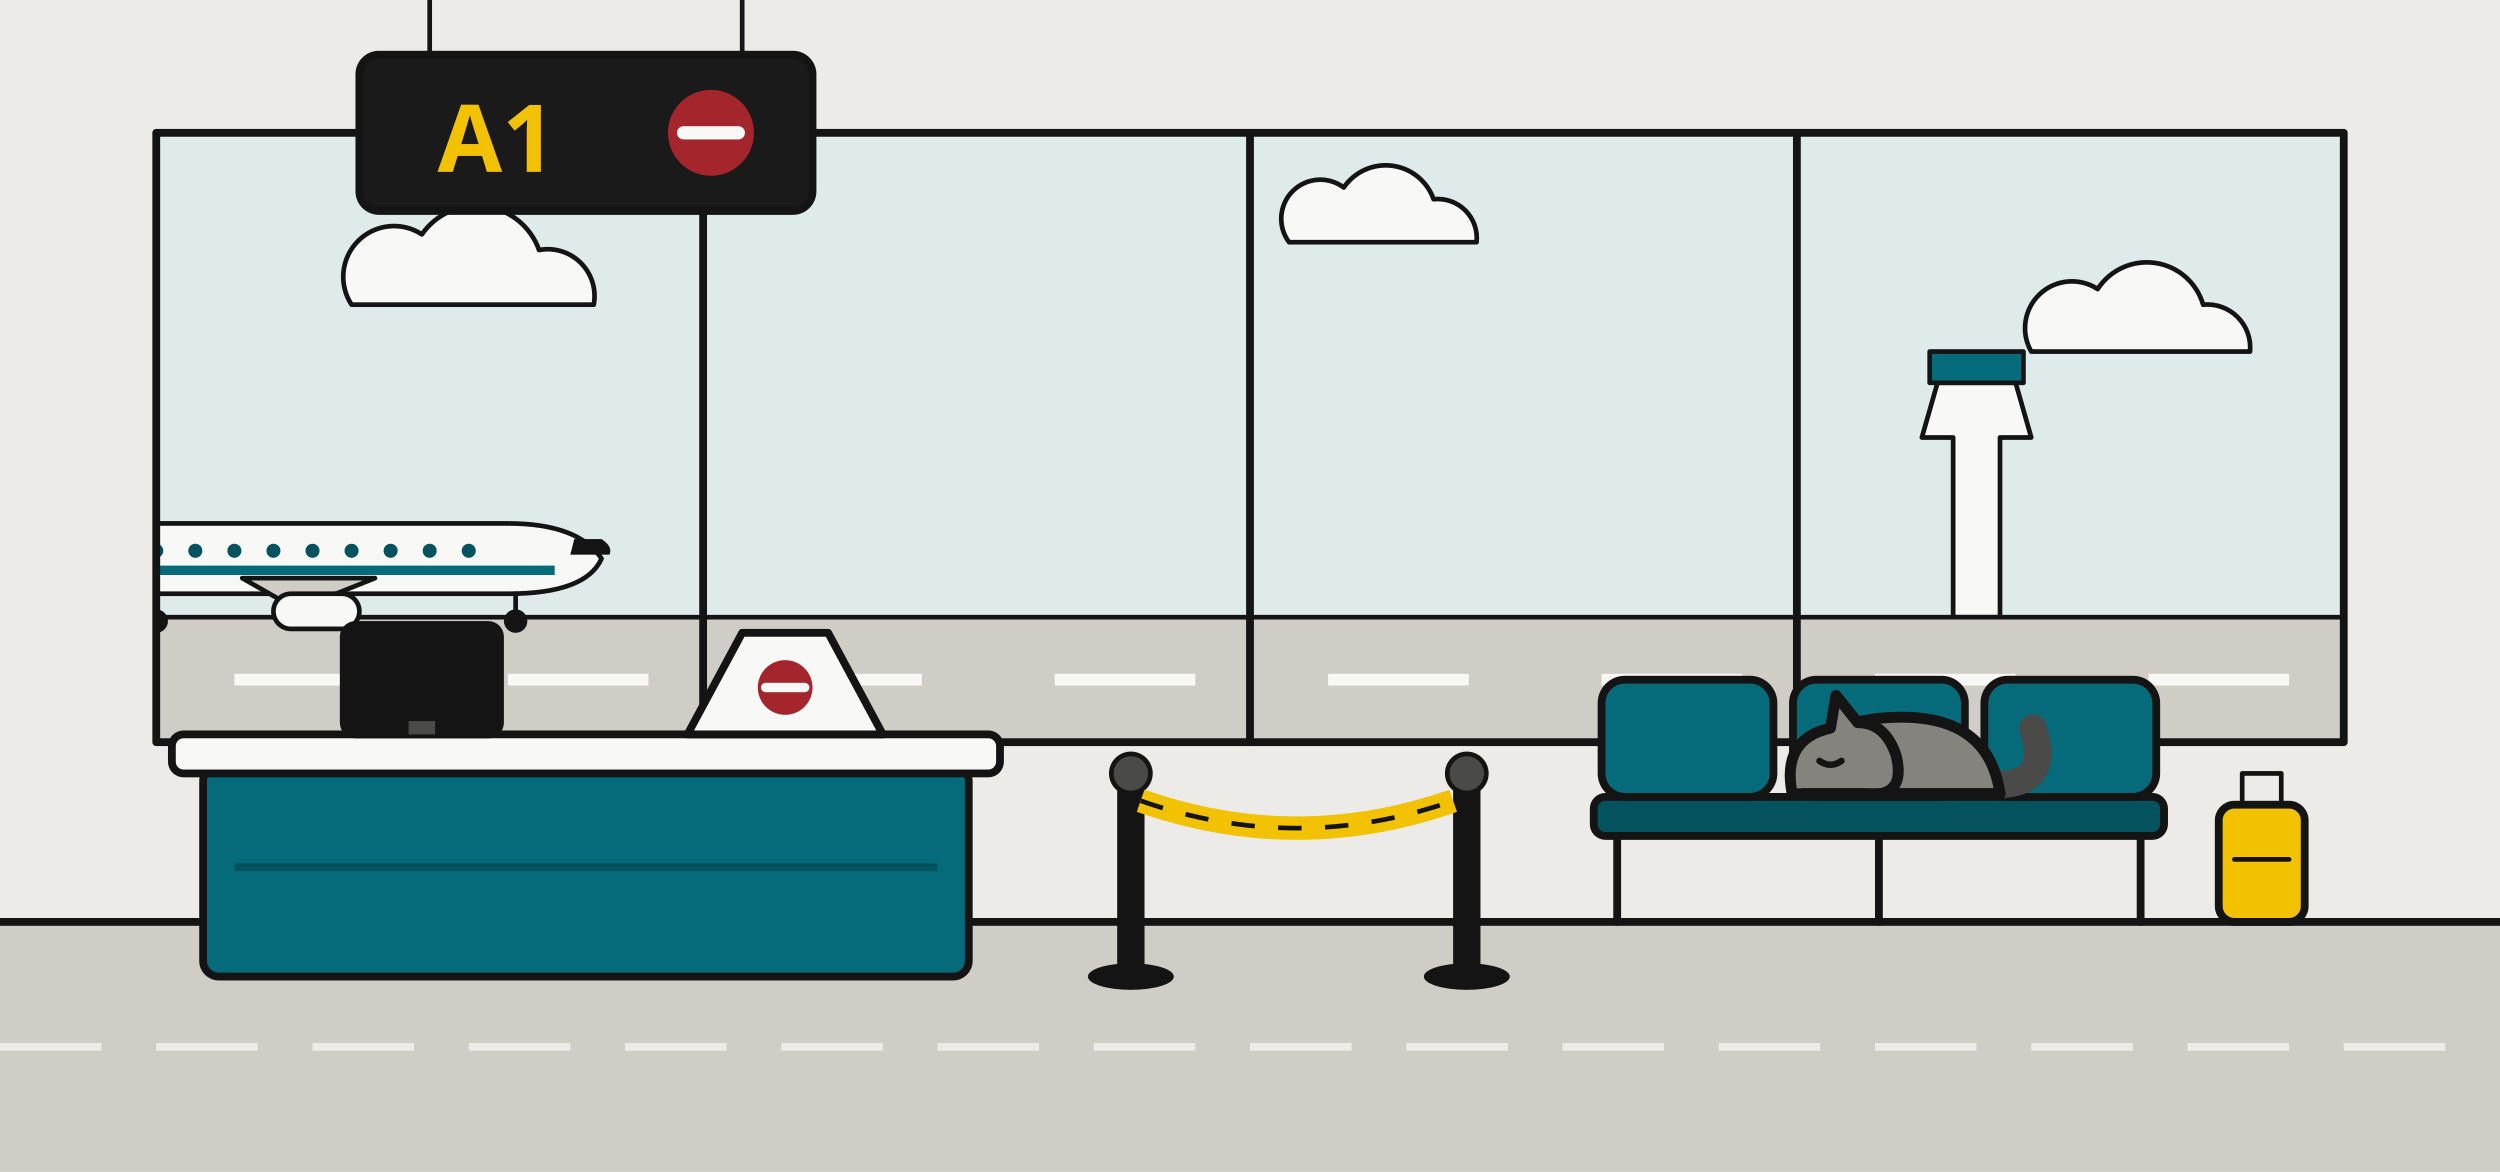
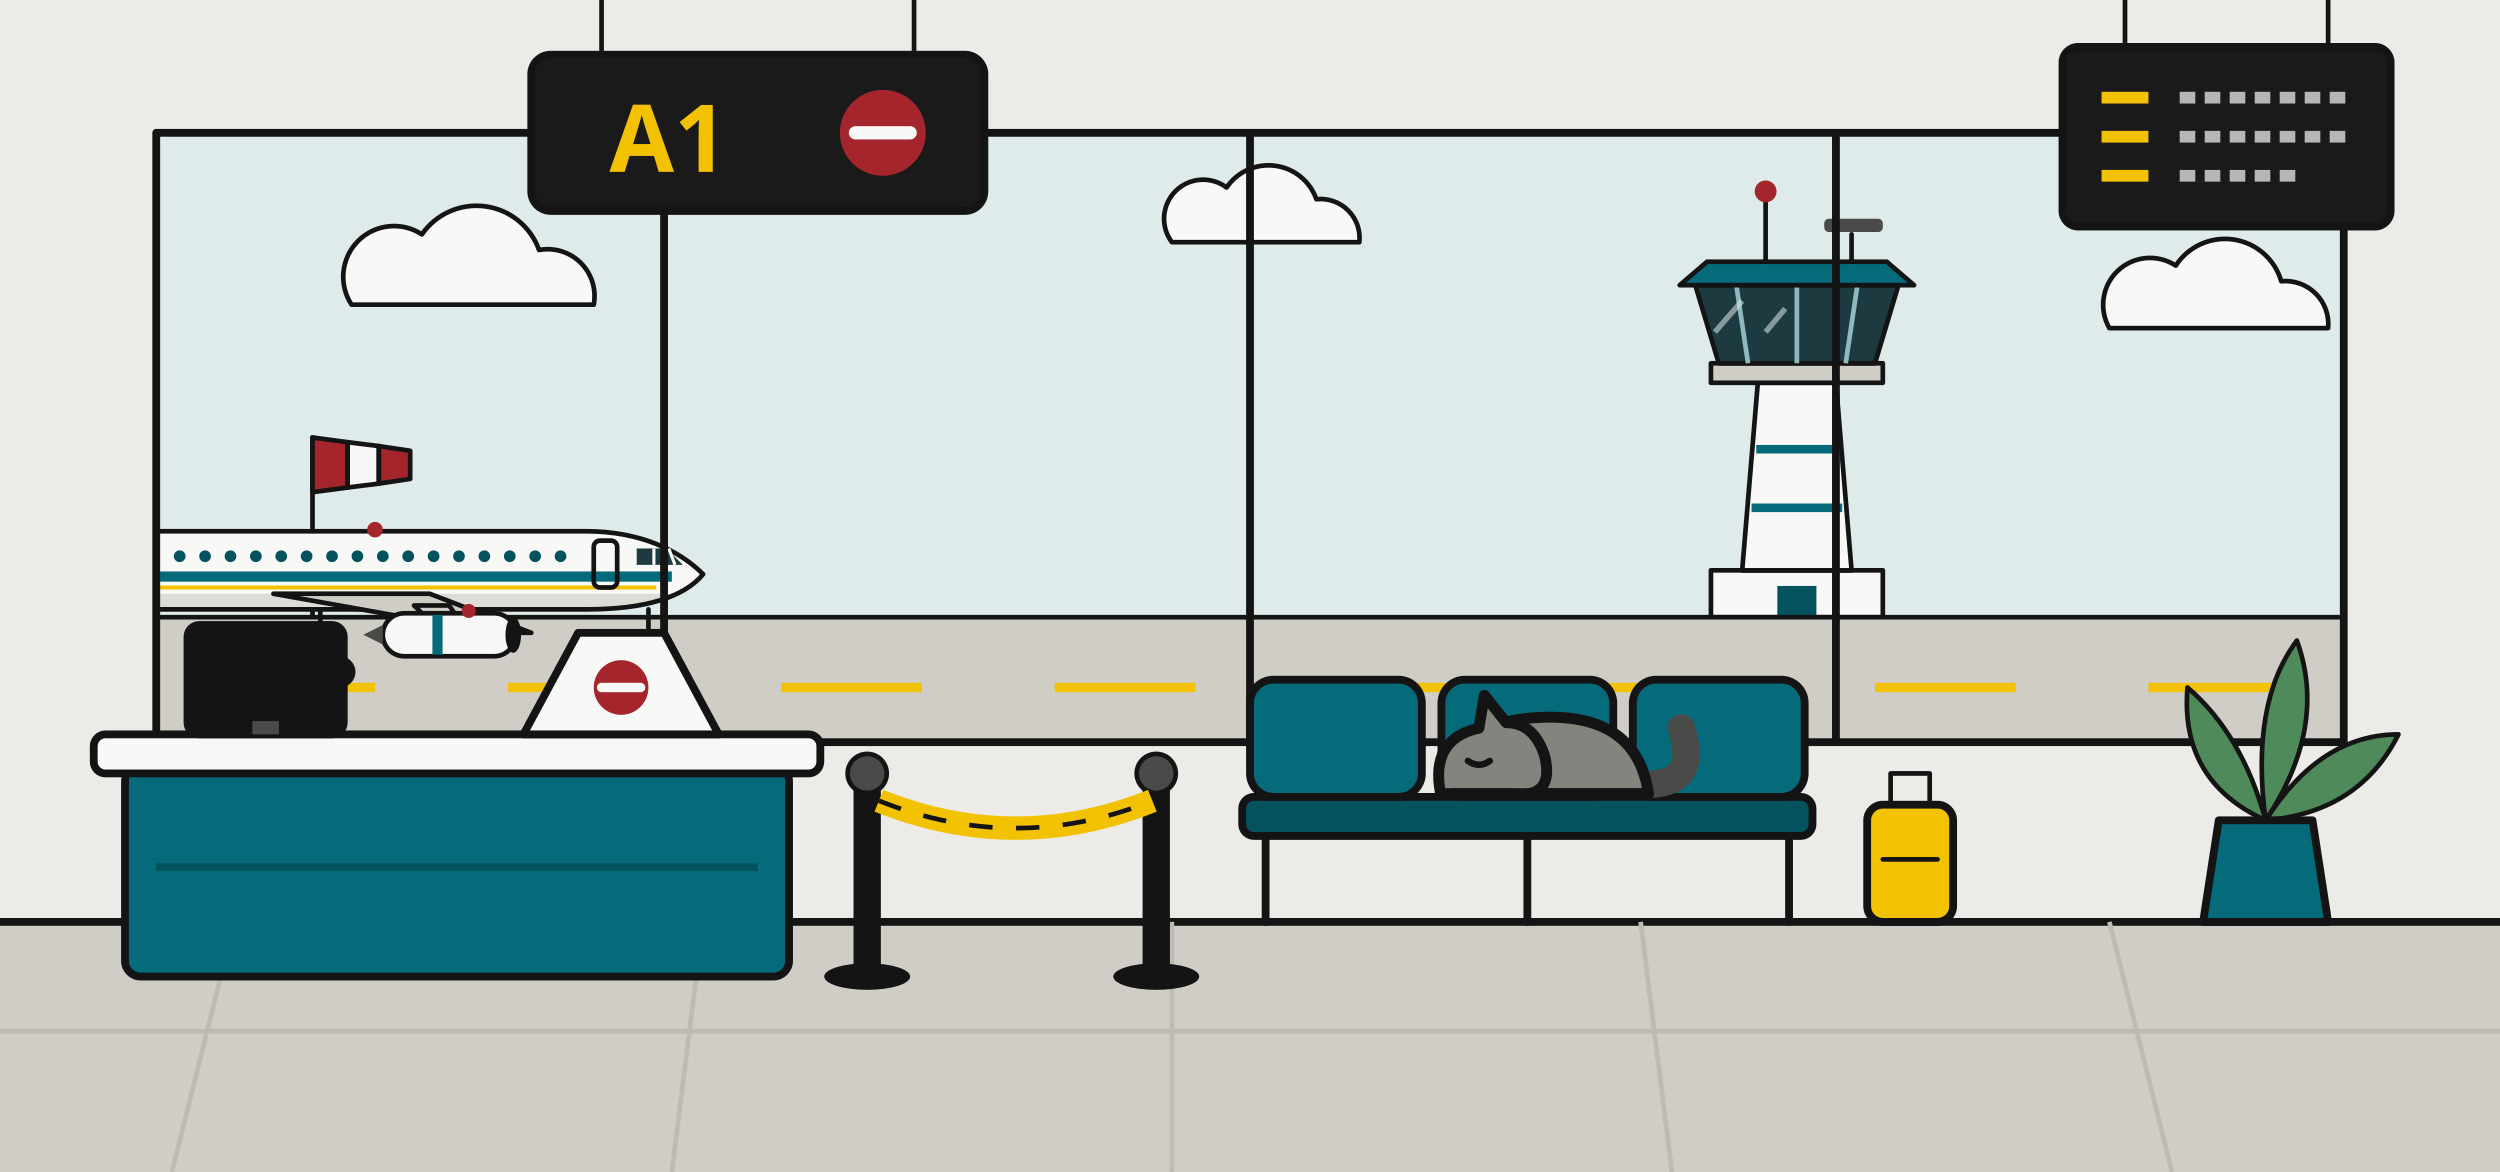
<svg xmlns="http://www.w3.org/2000/svg" viewBox="0 0 640 300" width="640" height="300">
  <style>
.c{stroke:#141414;stroke-width:2;stroke-linejoin:round;stroke-linecap:round}
.i{stroke:#141414;stroke-width:1.2;stroke-linejoin:round;stroke-linecap:round}
- .ucak{animation:taksi 24s linear infinite}
- .bulut{animation:bulut 26s ease-in-out infinite alternate}
+ .ucak{animation:taksi 26s linear infinite}
+ .uzak{animation:uzak 19s linear infinite}
+ .bulut{animation:bulut 30s ease-in-out infinite alternate}
.z{opacity:0;animation:z 3.6s ease-out infinite}
.z2{animation-delay:1.2s}.z3{animation-delay:2.4s}
.lamba{animation:lamba 2.4s ease-in-out infinite}
+ .flas{animation:flas 1.3s linear infinite}.flas2{animation-delay:.65s}
+ .radar{transform-box:fill-box;transform-origin:50% 50%;animation:radar 2.6s ease-in-out infinite}
+ .tulum{transform-box:fill-box;transform-origin:0 50%;animation:tulum 2.2s ease-in-out infinite alternate}
+ .yaprak{transform-box:fill-box;transform-origin:50% 100%;animation:yaprak 4.4s ease-in-out infinite alternate}
.nefes{transform-box:fill-box;transform-origin:50% 100%;animation:nefes 3.6s ease-in-out infinite}
.kuyruk{transform-box:fill-box;transform-origin:0% 50%;animation:kuyruk 5s ease-in-out infinite}
- @keyframes taksi{from{transform:translateX(-240px)}to{transform:translateX(700px)}}
+ @keyframes taksi{from{transform:translateX(-230px)}to{transform:translateX(700px)}}
+ @keyframes uzak{from{transform:translate(20px,120px)}to{transform:translate(660px,-30px)}}
@keyframes bulut{to{transform:translateX(-90px)}}
@keyframes z{0%{opacity:0;transform:translate(0,0)}25%{opacity:1}100%{opacity:0;transform:translate(14px,-30px)}}
@keyframes lamba{50%{opacity:.3}}
+ @keyframes flas{0%,12%{opacity:1}14%,100%{opacity:.12}}
+ @keyframes radar{50%{transform:scaleX(.1)}}
+ @keyframes tulum{to{transform:skewY(5deg) scaleX(.9)}}
+ @keyframes yaprak{to{transform:rotate(3deg)}}
@keyframes nefes{50%{transform:scaleY(1.06)}}
@keyframes kuyruk{50%{transform:rotate(9deg)}}
- @media (prefers-reduced-motion:reduce){*{animation:none!important}.z1{opacity:1}}
+ @media (prefers-reduced-motion:reduce){*{animation:none!important}.z1{opacity:1}.uzak{display:none}}
</style>
  <defs>
    <clipPath id="cam">
      <rect x="40" y="34" width="560" height="156" />
    </clipPath>
  </defs>
  <rect width="640" height="300" fill="#ecebe7" />
  <rect x="40" y="34" width="560" height="156" fill="#dfeaeb" />
  <g clip-path="url(#cam)">
    <g class="bulut">
      <path d="M90 78h62a12 12 0 0 0-14-14a17 17 0 0 0-30-4a13 13 0 0 0-18 18z" fill="#f8f8f6" class="i" />
-       <path d="M330 62h48a10 10 0 0 0-11-11a13 13 0 0 0-23-3a10 10 0 0 0-14 14z" fill="#f8f8f6" class="i" />
-       <path d="M520 90h56a11 11 0 0 0-12-12a15 15 0 0 0-27-4a12 12 0 0 0-17 16z" fill="#f8f8f6" class="i" />
+       <path d="M300 62h48a10 10 0 0 0-11-11a13 13 0 0 0-23-3a10 10 0 0 0-14 14z" fill="#f8f8f6" class="i" />
+       <path d="M540 84h56a11 11 0 0 0-12-12a15 15 0 0 0-27-4a12 12 0 0 0-17 16z" fill="#f8f8f6" class="i" />
    </g>
-     <path d="M500 158v-46h-8l4-14h20l4 14h-8v46z" fill="#f8f8f6" class="i" />
-     <path d="M494 98h24v-8h-24z" fill="#056b7a" class="i" />
+     <g class="uzak">
+       <path d="M0 7l20-4q6-1 7 1.4q-1 2.4-7 3L3 9z" fill="#85837e" />
+       <path d="M9 6l-4-6h3.4l7.4 5.4zM1 6.6l-2-4h2.4l3 3.4z" fill="#85837e" />
+     </g>
+     <path d="M80 158v-46" class="i" />
+     <g class="tulum">
+       <path d="M80 112l9 1.2v11.6l-9 1.2z" fill="#a4262c" class="i" />
+       <path d="M89 113.2l8 1v9.6l-8 1z" fill="#f8f8f6" class="i" />
+       <path d="M97 114.2l8 1.2v7.2l-8 1.2z" fill="#a4262c" class="i" />
+     </g>
+     <path d="M438 158v-12h44v12z" fill="#f8f8f6" class="i" />
+     <rect x="455" y="150" width="10" height="8" fill="#03525e" />
+     <path d="M446 146l4-48h20l4 48z" fill="#f8f8f6" class="i" />
+     <path d="M448.4 130h23.2M449.6 115h20.8" stroke="#056b7a" stroke-width="2.2" />
+     <path d="M438 98h44v-5h-44z" fill="#cfcdc6" class="i" />
+     <path d="M440 93l-6-20h52l-6 20z" fill="#1d3a40" class="i" />
+     <path d="M447.5 93l-3-20M460 93v-20M472.5 93l3-20" stroke="#8fb9bf" stroke-width="1.2" />
+     <path d="M439 85l7-8M452 85l5-6" stroke="#dfeaeb" stroke-width="1.4" opacity=".55" />
+     <path d="M430 73h60l-7-6h-46z" fill="#056b7a" class="i" />
+     <path d="M452 67V50" class="i" />
+     <circle class="lamba" cx="452" cy="49" r="2.8" fill="#a4262c" />
+     <path d="M474 67v-7" class="i" />
+     <rect class="radar" x="467" y="56" width="15" height="3.4" rx="1.2" fill="#4a4a48" />
    <rect x="40" y="158" width="560" height="32" fill="#cfcdc6" />
    <path d="M40 158H600" class="i" />
-     <path d="M60 174h36M130 174h36M200 174h36M270 174h36M340 174h36M410 174h36M480 174h36M550 174h36" stroke="#f8f8f6" stroke-width="3" />
+     <path d="M60 176h36M130 176h36M200 176h36M270 176h36M340 176h36M410 176h36M480 176h36M550 176h36" stroke="#f2c200" stroke-width="2.4" />
    <g class="ucak">
-       <g transform="translate(0 112)">
-         <path d="M8 24L0 0h14l20 22z" fill="#056b7a" class="i" />
-         <path d="M10 22h120q18 0 24 9q-4 9-24 9H24q-14 0-18-8z" fill="#f8f8f6" class="i" />
-         <path d="M147 26h7q3 2 2 4h-10z" fill="#141414" />
-         <path d="M30 34h112" stroke="#056b7a" stroke-width="2.4" />
+       <g transform="translate(0 116)">
+         <path d="M8 29l-14 2.6l1.6 2.4l26-2.6z" fill="#cfcdc6" class="i" />
+         <path d="M10 24L0-2h14l26 22z" fill="#056b7a" class="i" />
+         <path d="M3.1 6h20.4l4.7 4H4.6z" fill="#f2c200" />
+         <path d="M2 24L24 20h126c14 0 24 5 30 11c-5 6-15 9-30 9H40C26 40 12 33 2 24z" fill="#f8f8f6" />
+         <path d="M24 36h150c-6 2.8-13 4-24 4H40c-6 0-11-1.4-16-4z" fill="#dedcd6" />
+         <path d="M24 31.6h148" stroke="#056b7a" stroke-width="2.6" />
+         <path d="M30 34.4h138" stroke="#f2c200" stroke-width="1" />
+         <path d="M2 24L24 20h126c14 0 24 5 30 11c-5 6-15 9-30 9H40C26 40 12 33 2 24z" fill="none" class="i" />
        <g fill="#03525e">
-           <circle cx="40" cy="29" r="1.8" />
-           <circle cx="50" cy="29" r="1.8" />
-           <circle cx="60" cy="29" r="1.8" />
-           <circle cx="70" cy="29" r="1.8" />
-           <circle cx="80" cy="29" r="1.8" />
-           <circle cx="90" cy="29" r="1.8" />
-           <circle cx="100" cy="29" r="1.8" />
-           <circle cx="110" cy="29" r="1.8" />
-           <circle cx="120" cy="29" r="1.8" />
+           <circle cx="46" cy="26.4" r="1.5" />
+           <circle cx="52.5" cy="26.4" r="1.5" />
+           <circle cx="59" cy="26.4" r="1.5" />
+           <circle cx="65.5" cy="26.4" r="1.5" />
+           <circle cx="72" cy="26.4" r="1.5" />
+           <circle cx="78.5" cy="26.4" r="1.5" />
+           <circle cx="85" cy="26.4" r="1.5" />
+           <circle cx="91.5" cy="26.4" r="1.5" />
+           <circle cx="98" cy="26.4" r="1.5" />
+           <circle cx="104.5" cy="26.4" r="1.5" />
+           <circle cx="111" cy="26.4" r="1.5" />
+           <circle cx="117.5" cy="26.4" r="1.5" />
+           <circle cx="124" cy="26.4" r="1.5" />
+           <circle cx="130.5" cy="26.4" r="1.5" />
+           <circle cx="137" cy="26.4" r="1.5" />
+           <circle cx="143.5" cy="26.4" r="1.5" />
        </g>
-         <path d="M62 36l34 0l-20 8z" fill="#cfcdc6" class="i" />
-         <rect x="70" y="40" width="22" height="9" rx="4.5" fill="#f8f8f6" class="i" />
-         <path d="M40 40v6M132 40v6" class="i" />
-         <circle cx="40" cy="47" r="3" fill="#141414" />
-         <circle cx="132" cy="47" r="3" fill="#141414" />
+         <rect x="152" y="22.4" width="6" height="12" rx="1.6" fill="none" class="i" />
+         <rect x="34" y="22.8" width="5.6" height="11.6" rx="1.6" fill="none" class="i" />
+         <path d="M163 24.4h7.6l4.2 4.2h-11.8z" fill="#1d3a40" />
+         <path d="M167.4 24.4v4.2M171.2 24.4l1.6 4.2" stroke="#f8f8f6" stroke-width=".8" />
+         <path d="M82 40v15M166 40v15" class="i" />
+         <circle cx="78" cy="56" r="4" fill="#141414" />
+         <circle cx="87" cy="56" r="4" fill="#141414" />
+         <circle cx="166" cy="56.4" r="3.6" fill="#141414" />
+         <circle cx="78" cy="56" r="1.4" fill="#85837e" />
+         <circle cx="87" cy="56" r="1.4" fill="#85837e" />
+         <circle cx="166" cy="56.4" r="1.2" fill="#85837e" />
+         <path d="M70 36h40l26 10h-10z" fill="#cfcdc6" class="i" />
+         <path d="M106 39l3 3h8l-2-3z" fill="#cfcdc6" class="i" />
+         <rect x="98" y="41" width="34" height="11" rx="5.5" fill="#f8f8f6" class="i" />
+         <path d="M112 41.4v10.2" stroke="#056b7a" stroke-width="2.6" />
+         <ellipse cx="131.4" cy="46.5" rx="2" ry="4.6" fill="#141414" />
+         <path d="M98 44l-5 2.5l5 2.5z" fill="#4a4a48" />
+         <circle class="flas" cx="96" cy="19.6" r="2" fill="#a4262c" />
+         <circle class="flas flas2" cx="120" cy="40.4" r="1.8" fill="#a4262c" />
+         <circle class="flas flas2 i" cx="3" cy="24" r="1.7" fill="#f8f8f6" />
+         <circle cx="166" cy="48" r="1.6" fill="#f2c200" />
      </g>
    </g>
  </g>
  <rect x="40" y="34" width="560" height="156" fill="none" class="c" />
-   <path d="M180 34v156M320 34v156M460 34v156" class="c" />
-   <path d="M110 0v14M190 0v14" class="i" />
-   <rect x="92" y="14" width="116" height="40" rx="5" fill="#1a1a1a" class="c" />
-   <text x="112" y="44" font-family="Futura, 'Century Gothic', 'Segoe UI', sans-serif" font-size="24" font-weight="700" fill="#f2c200">A1</text>
-   <circle cx="182" cy="34" r="11" fill="#a4262c" class="lamba" />
-   <path d="M175 34h14" stroke="#f8f8f6" stroke-width="3.4" stroke-linecap="round" />
+   <path d="M170 34v156M320 34v156M470 34v156" class="c" />
+   <path d="M154 0v14M234 0v14" class="i" />
+   <rect x="136" y="14" width="116" height="40" rx="5" fill="#1a1a1a" class="c" />
+   <text x="156" y="44" font-family="Futura, 'Century Gothic', 'Segoe UI', sans-serif" font-size="24" font-weight="700" fill="#f2c200">A1</text>
+   <circle cx="226" cy="34" r="11" fill="#a4262c" class="lamba" />
+   <path d="M219 34h14" stroke="#f8f8f6" stroke-width="3.4" stroke-linecap="round" />
+   <path d="M544 0v12M596 0v12" class="i" />
+   <rect x="528" y="12" width="84" height="46" rx="4" fill="#1a1a1a" class="c" />
+   <path d="M538 25h12M538 35h12M538 45h12" stroke="#f2c200" stroke-width="3" />
+   <path d="M558 25h44M558 35h44M558 45h30" stroke="#f8f8f6" stroke-width="3" stroke-dasharray="4 2.4" opacity=".7" />
  <rect y="236" width="640" height="64" fill="#cfcdc6" />
  <path d="M0 236H640" class="c" />
-   <path d="M0 268H640" stroke="#f8f8f6" stroke-width="2" stroke-dasharray="26 14" opacity=".7" />
-   <rect x="52" y="196" width="196" height="54" rx="4" fill="#056b7a" class="c" />
-   <rect x="44" y="188" width="212" height="10" rx="3" fill="#f8f8f6" class="c" />
-   <path d="M60 222h180" stroke="#03525e" stroke-width="2" />
-   <rect x="88" y="160" width="40" height="28" rx="3" fill="#141414" class="c" />
-   <path d="M104 188v-4h8v4" fill="#4a4a48" class="i" />
-   <path d="M176 188l14-26h22l14 26z" fill="#f8f8f6" class="c" />
-   <circle cx="201" cy="176" r="7" fill="#a4262c" />
-   <path d="M196 176h10" stroke="#f8f8f6" stroke-width="2.4" stroke-linecap="round" />
+   <path d="M0 264H640M60 236l-16 64M180 236l-8 64M300 236v64M420 236l8 64M540 236l16 64" stroke="#bdbbb3" stroke-width="1.2" />
+   <rect x="32" y="196" width="170" height="54" rx="4" fill="#056b7a" class="c" />
+   <rect x="24" y="188" width="186" height="10" rx="3" fill="#f8f8f6" class="c" />
+   <path d="M40 222h154" stroke="#03525e" stroke-width="2" />
+   <rect x="48" y="160" width="40" height="28" rx="3" fill="#141414" class="c" />
+   <path d="M64 188v-4h8v4" fill="#4a4a48" class="i" />
+   <path d="M134 188l14-26h22l14 26z" fill="#f8f8f6" class="c" />
+   <circle cx="159" cy="176" r="7" fill="#a4262c" />
+   <path d="M154 176h10" stroke="#f8f8f6" stroke-width="2.4" stroke-linecap="round" />
  <g>
-     <rect x="286" y="198" width="7" height="52" rx="3" fill="#141414" />
-     <ellipse cx="289.5" cy="250" rx="11" ry="3.4" fill="#141414" />
-     <circle cx="289.5" cy="198" r="5" fill="#4a4a48" class="i" />
-     <rect x="372" y="198" width="7" height="52" rx="3" fill="#141414" />
-     <ellipse cx="375.5" cy="250" rx="11" ry="3.4" fill="#141414" />
-     <circle cx="375.5" cy="198" r="5" fill="#4a4a48" class="i" />
-     <path d="M292 205q40 14 80 0" fill="none" stroke="#f2c200" stroke-width="6" />
-     <path d="M292 205q40 14 80 0" fill="none" stroke="#141414" stroke-width="1.2" stroke-dasharray="6 6" />
+     <rect x="218.5" y="198" width="7" height="52" rx="3" fill="#141414" />
+     <ellipse cx="222" cy="250" rx="11" ry="3.4" fill="#141414" />
+     <circle cx="222" cy="198" r="5" fill="#4a4a48" class="i" />
+     <rect x="292.5" y="198" width="7" height="52" rx="3" fill="#141414" />
+     <ellipse cx="296" cy="250" rx="11" ry="3.4" fill="#141414" />
+     <circle cx="296" cy="198" r="5" fill="#4a4a48" class="i" />
+     <path d="M225 205q35 14 70 0" fill="none" stroke="#f2c200" stroke-width="6" />
+     <path d="M225 205q35 14 70 0" fill="none" stroke="#141414" stroke-width="1.2" stroke-dasharray="6 6" />
  </g>
-   <rect x="568" y="206" width="22" height="30" rx="4" fill="#f2c200" class="c" />
-   <path d="M574 206v-8h10v8" fill="none" class="i" />
-   <path d="M572 220h14" class="i" />
  <g>
-     <rect x="408" y="204" width="146" height="10" rx="3" fill="#03525e" class="c" />
-     <path d="M414 214v22M548 214v22M481 214v22" class="c" />
-     <rect x="410" y="174" width="44" height="30" rx="6" fill="#056b7a" class="c" />
-     <rect x="459" y="174" width="44" height="30" rx="6" fill="#056b7a" class="c" />
-     <rect x="508" y="174" width="44" height="30" rx="6" fill="#056b7a" class="c" />
+     <rect x="318" y="204" width="146" height="10" rx="3" fill="#03525e" class="c" />
+     <path d="M324 214v22M458 214v22M391 214v22" class="c" />
+     <rect x="320" y="174" width="44" height="30" rx="6" fill="#056b7a" class="c" />
+     <rect x="369" y="174" width="44" height="30" rx="6" fill="#056b7a" class="c" />
+     <rect x="418" y="174" width="44" height="30" rx="6" fill="#056b7a" class="c" />
  </g>
-   <g transform="translate(456 178) scale(1.4)">
+   <rect x="478" y="206" width="22" height="30" rx="4" fill="#f2c200" class="c" />
+   <path d="M484 206v-8h10v8" fill="none" class="i" />
+   <path d="M482 220h14" class="i" />
+   <g class="yaprak">
+     <path d="M580 210q-22-10-20-34q14 12 20 34zM580 210q-4-30 8-46q8 22-8 46zM580 210q14-22 34-22q-10 20-34 22z" fill="#4f8a5b" class="i" />
+   </g>
+   <path d="M564 236l4-26h24l4 26z" fill="#056b7a" class="c" />
+   <g transform="translate(366 178) scale(1.4)">
    <path class="kuyruk" d="M36 16q14 2 10-10" fill="none" stroke="#4a4a48" stroke-width="5" stroke-linecap="round" />
    <path class="nefes c" d="M4 18q0-14 18-14q16 0 18 14z" fill="#85837e" />
    <path d="M2 18q-2-10 7-12l1-6l4 5q5 0 7 6q2 8-6 7z" fill="#85837e" class="c" />
    <path d="M7 12q2 1.4 4 0" fill="none" class="i" />
    <path d="M4 18h36" class="c" />
  </g>
  <g font-family="Futura, 'Century Gothic', 'Segoe UI', sans-serif" font-weight="700" fill="#03525e">
-     <text class="z z1" x="470" y="170" font-size="13">z</text>
-     <text class="z z2" x="478" y="164" font-size="16">z</text>
-     <text class="z z3" x="487" y="157" font-size="19">Z</text>
+     <text class="z z1" x="380" y="170" font-size="13">z</text>
+     <text class="z z2" x="388" y="164" font-size="16">z</text>
+     <text class="z z3" x="397" y="157" font-size="19">Z</text>
  </g>
</svg>
